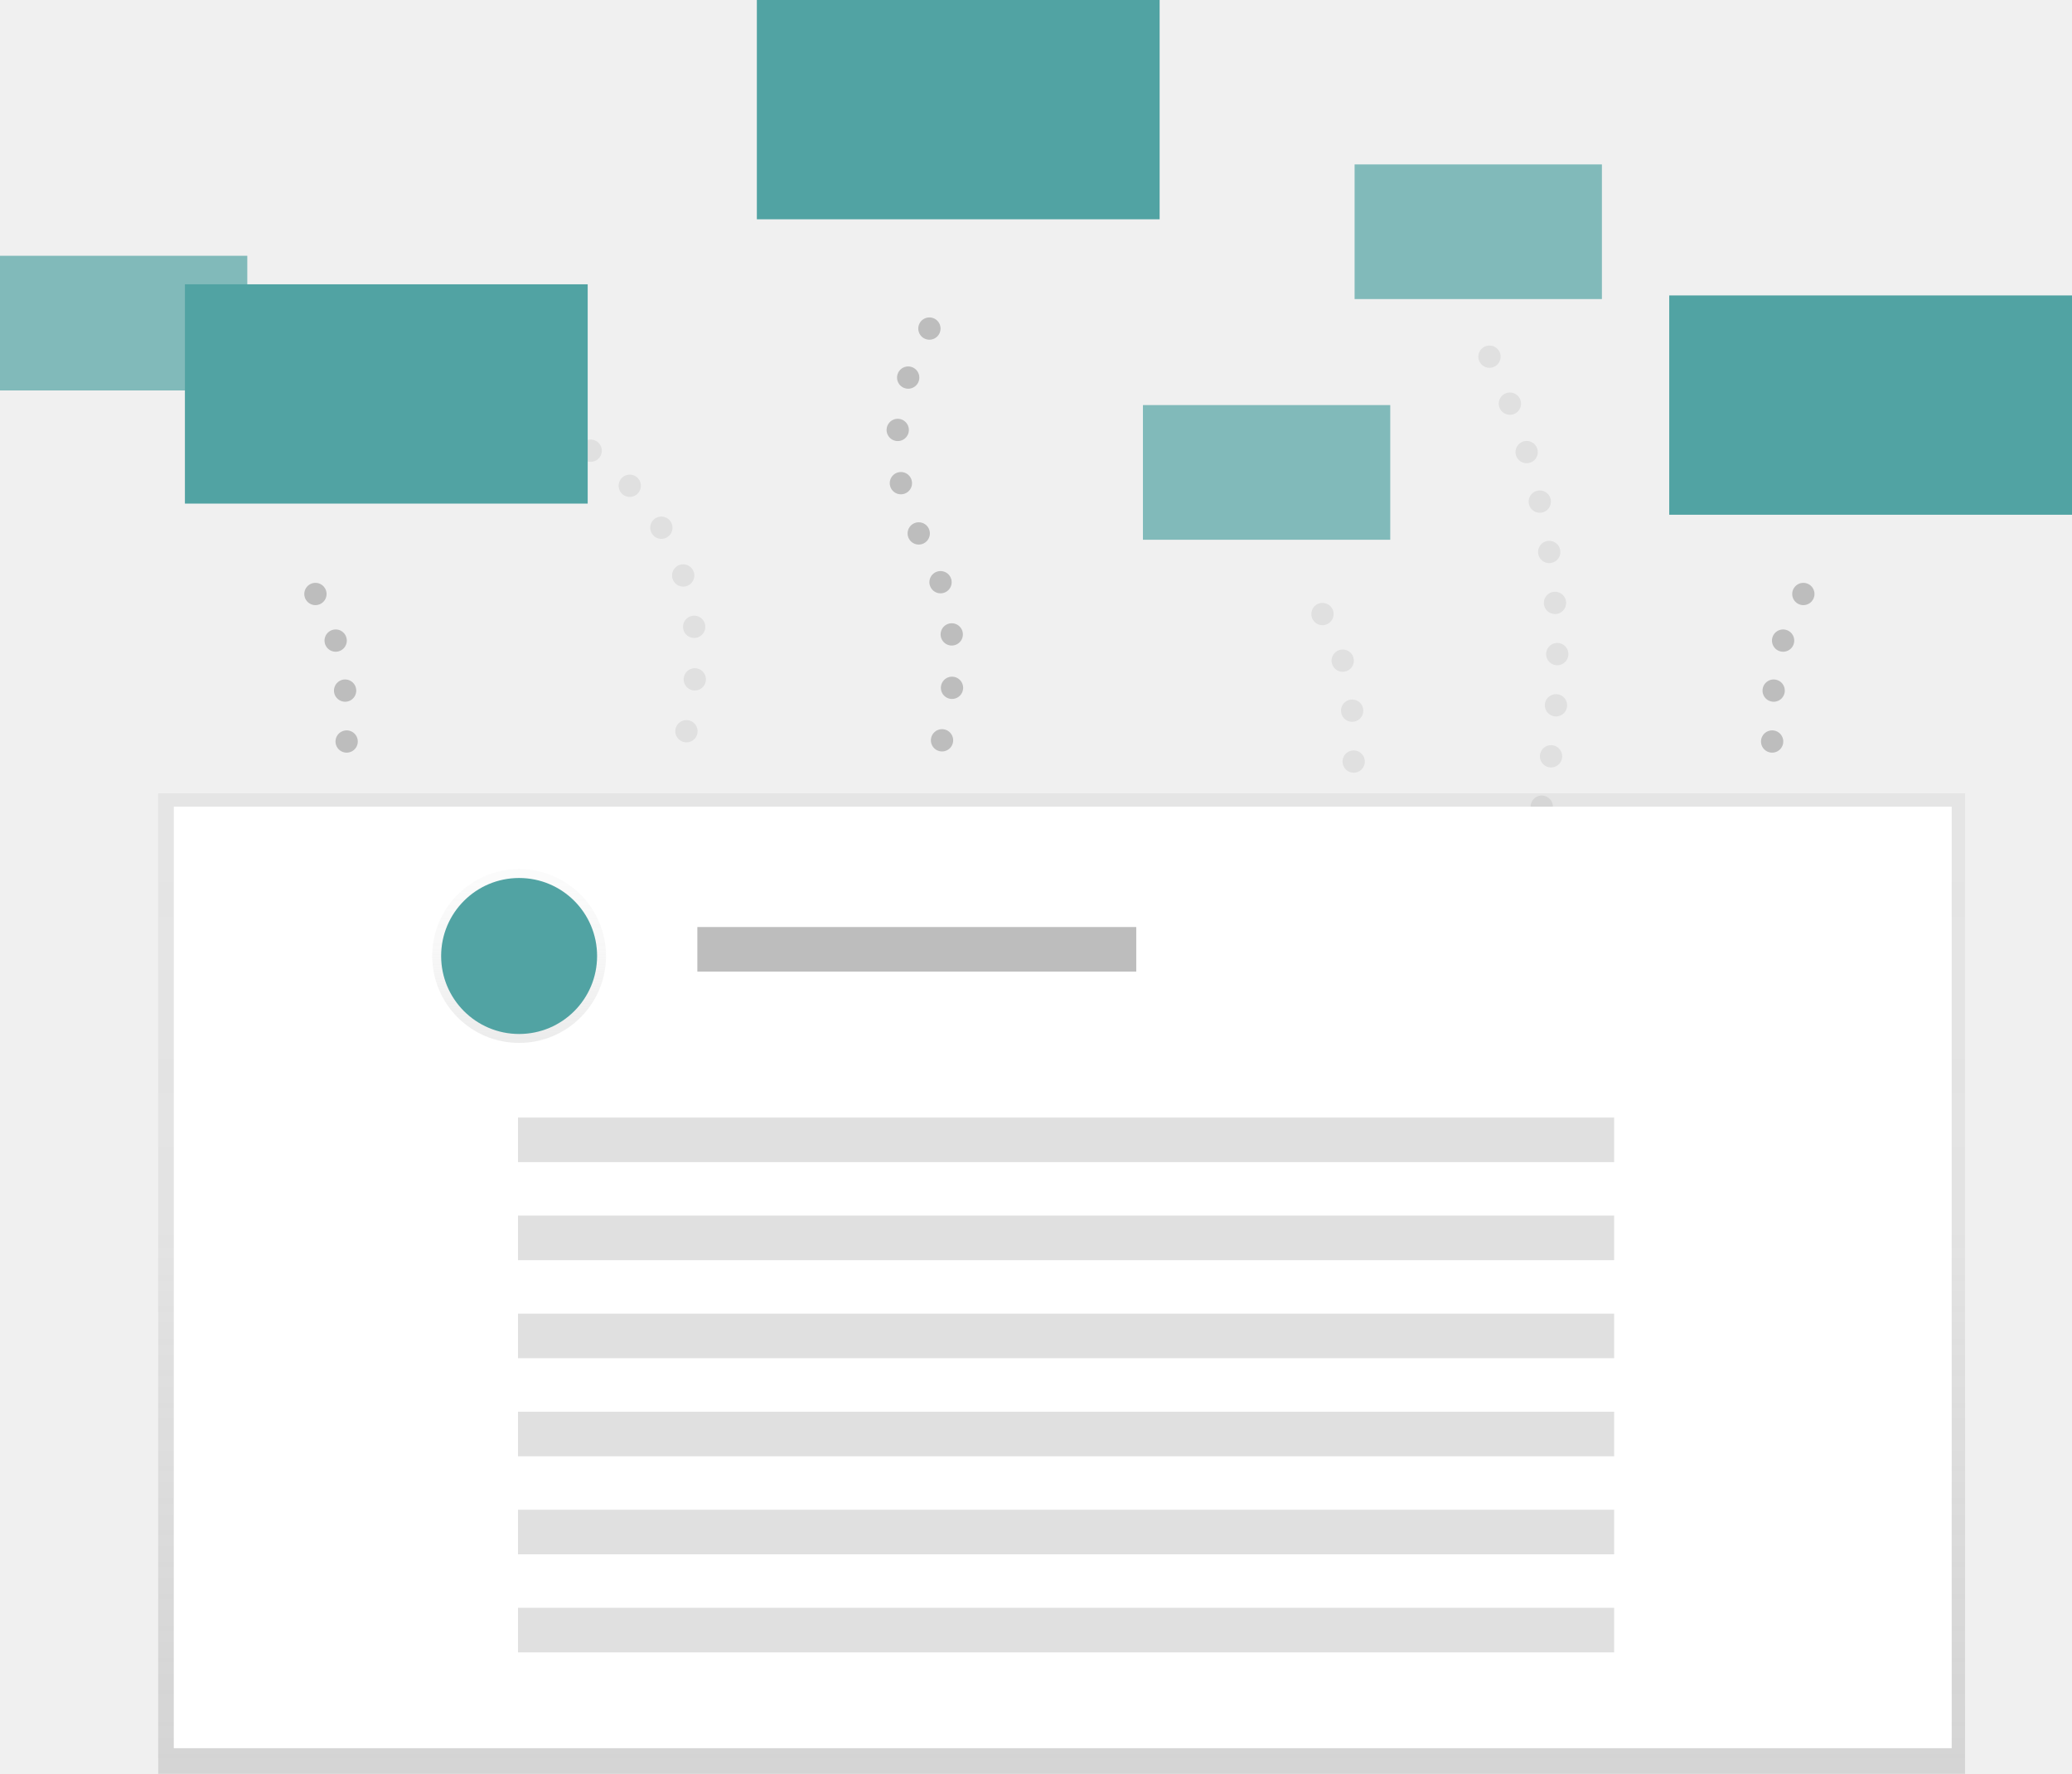
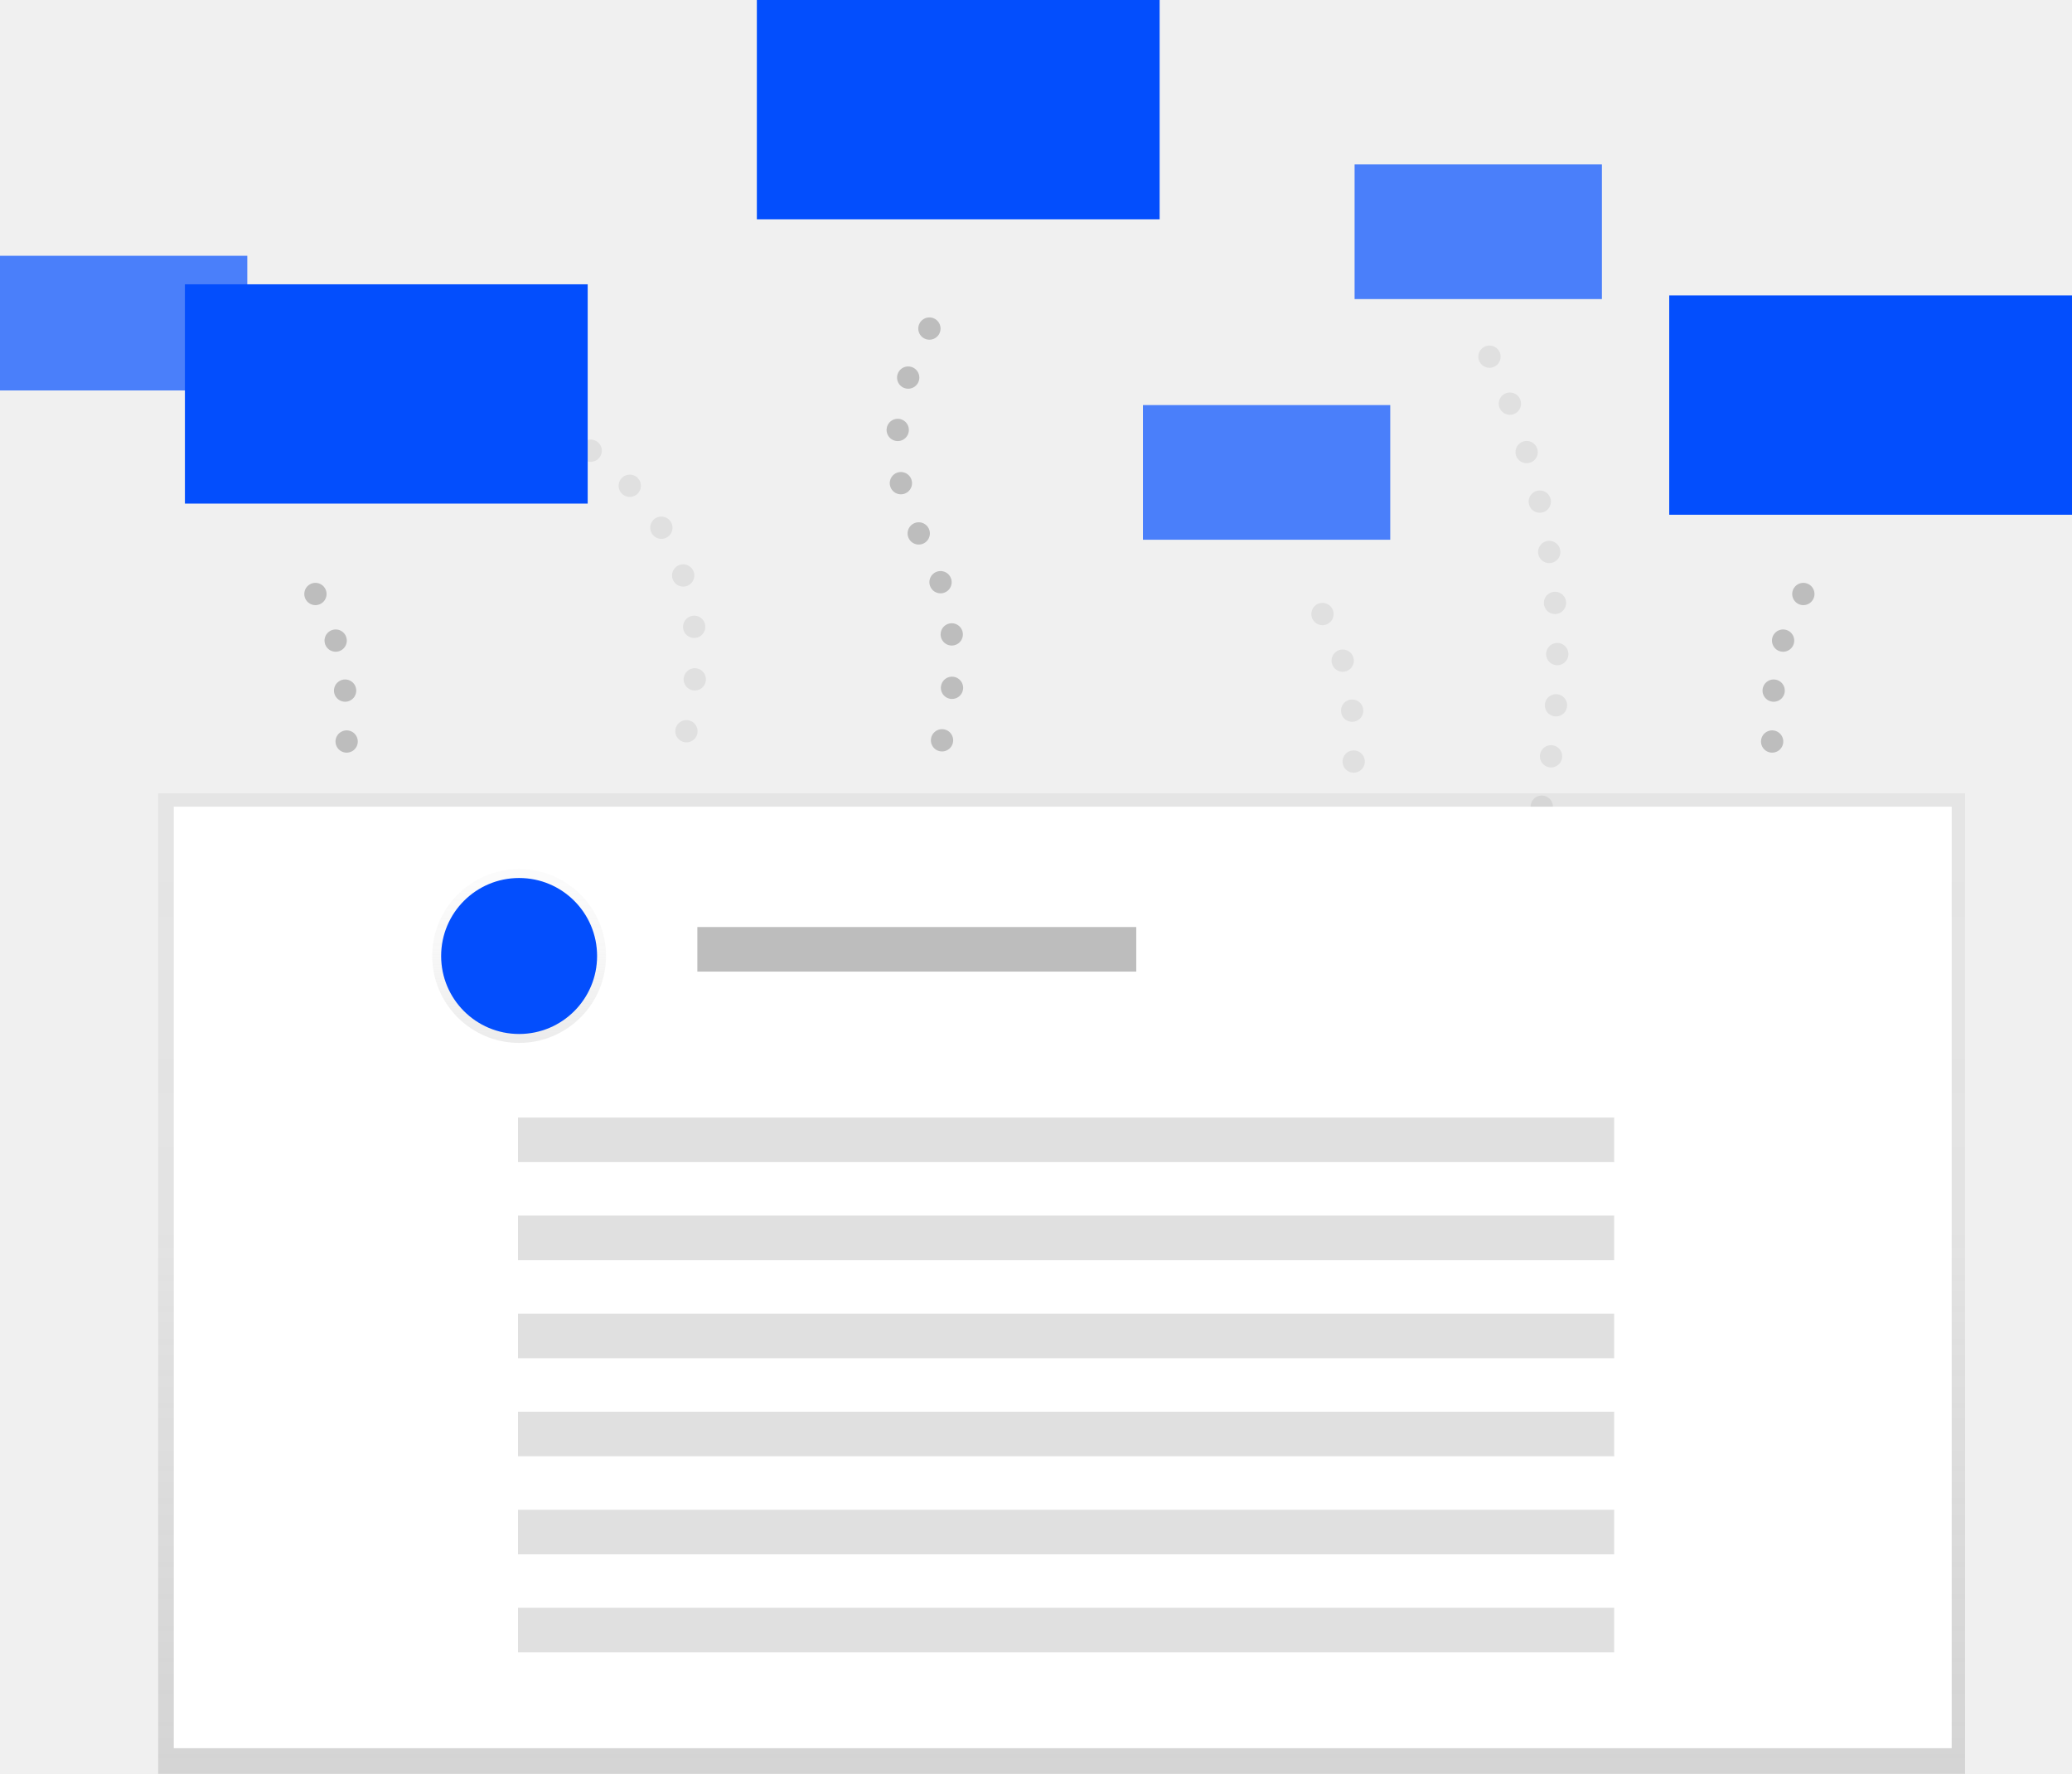
<svg xmlns="http://www.w3.org/2000/svg" height="796" viewBox="0 0 930 796" width="930">
  <linearGradient id="a" gradientUnits="userSpaceOnUse" x1="476.5" x2="476.5" y1="796" y2="356">
    <stop offset="0" stop-color="#808080" stop-opacity=".25" />
    <stop offset=".54" stop-color="#808080" stop-opacity=".12" />
    <stop offset="1" stop-color="#808080" stop-opacity=".1" />
  </linearGradient>
  <linearGradient id="b" gradientUnits="userSpaceOnUse" x1="233" x2="233" y1="468" y2="390">
    <stop offset="0" stop-color="#b3b3b3" stop-opacity=".25" />
    <stop offset=".54" stop-color="#b3b3b3" stop-opacity=".1" />
    <stop offset="1" stop-color="#b3b3b3" stop-opacity=".05" />
  </linearGradient>
  <path d="m827 414s28-104-28-211" style="fill:none;stroke:#e0e0e0;stroke-linecap:round;stroke-linejoin:round;stroke-width:10;stroke-dasharray:0 23" transform="translate(-135 -52)" />
  <path d="m443.1 380.14c9.88-40.36 12.83-124.5-117.66-160.22" style="fill:none;stroke:#e0e0e0;stroke-linecap:round;stroke-linejoin:round;stroke-width:10;stroke-dasharray:0 23.61" transform="translate(-135 -52)" />
  <path d="m71 356h811v440h-811z" fill="url(#a)" />
  <path d="m78 362h798v422.5h-798z" fill="#fff" />
  <circle cx="233" cy="429" fill="url(#b)" r="39" />
-   <circle cx="233" cy="429" fill="#51a3a3" r="35" />
+   <circle cx="233" cy="429" fill="#034efd" r="35" />
  <path d="m313 416h197v20h-197z" fill="#bdbdbd" />
  <path d="m232.5 545.5h492v20h-492z" fill="#e0e0e0" />
  <path d="m232.5 501.5h492v20h-492z" fill="#e0e0e0" />
  <path d="m232.5 589.5h492v20h-492z" fill="#e0e0e0" />
  <path d="m232.5 633.5h492v20h-492z" fill="#e0e0e0" />
  <path d="m232.5 677.5h492v20h-492z" fill="#e0e0e0" />
  <path d="m232.5 721.5h492v20h-492z" fill="#e0e0e0" />
  <path d="m290.59 384.75c.76-21.62-1.88-53.94-20.78-75.41" style="fill:none;stroke:#bdbdbd;stroke-linecap:round;stroke-linejoin:round;stroke-width:10;stroke-dasharray:0 22.87" transform="translate(-135 -52)" />
  <path d="m742.59 393.75c.76-21.62-1.88-53.94-20.78-75.41" style="fill:none;stroke:#e0e0e0;stroke-linecap:round;stroke-linejoin:round;stroke-width:10;stroke-dasharray:0 22.87" transform="translate(-135 -52)" />
  <path d="m930.41 384.75c-.76-21.62 1.88-53.94 20.78-75.41" style="fill:none;stroke:#bdbdbd;stroke-linecap:round;stroke-linejoin:round;stroke-width:10;stroke-dasharray:0 22.87" transform="translate(-135 -52)" />
-   <g fill="#51a3a3">
+   <g fill="#034efd">
    <path d="m0 114.78h111v60.43h-111z" opacity=".7" />
    <path d="m608 73.78h111v60.43h-111z" opacity=".7" />
    <path d="m513 181.78h111v60.43h-111z" opacity=".7" />
    <path d="m83 127.58h180.78v98.41h-180.78z" />
    <path d="m749.22 132.58h180.78v98.41h-180.78z" />
    <path d="m339.71 0h180.78v98.41h-180.78z" />
  </g>
  <path d="m557.82 384.21c6.13-21.36 10.12-55.49-9.32-90.72-24-43.51-2.42-85.9 9.85-104.36" style="fill:none;stroke:#bdbdbd;stroke-linecap:round;stroke-linejoin:round;stroke-width:10;stroke-dasharray:0 24.01" transform="translate(-135 -52)" />
</svg>
